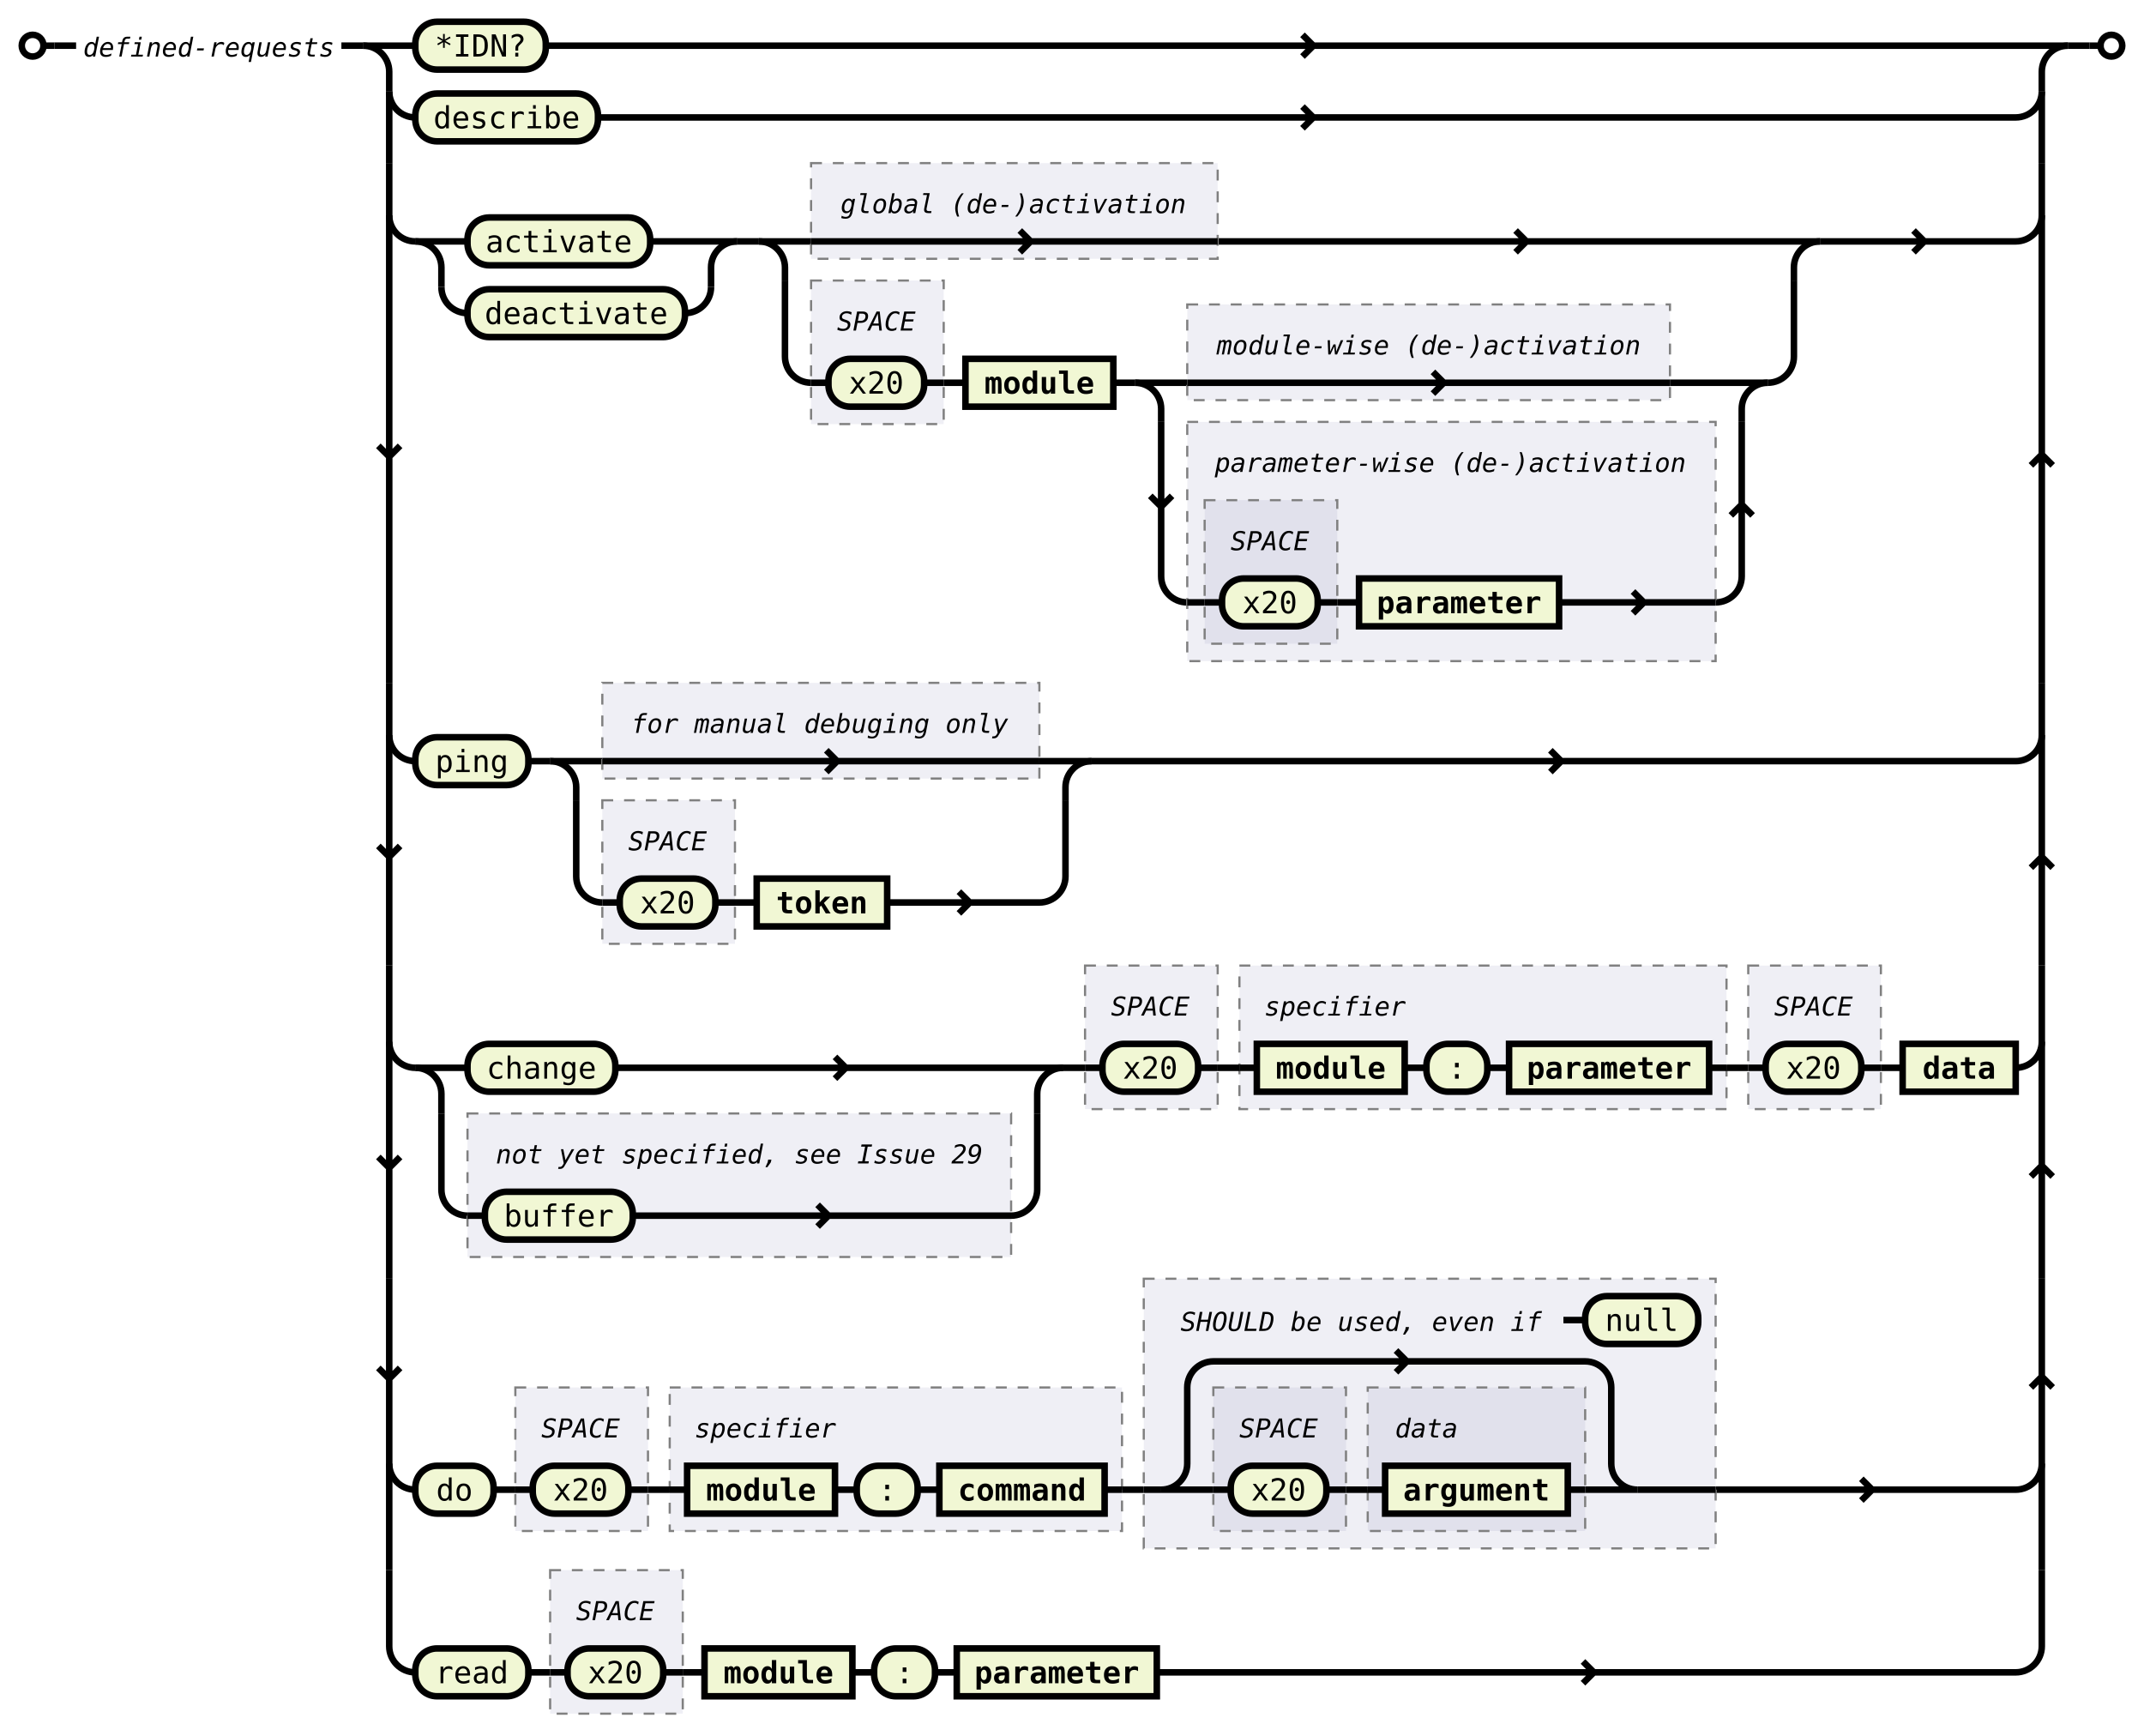
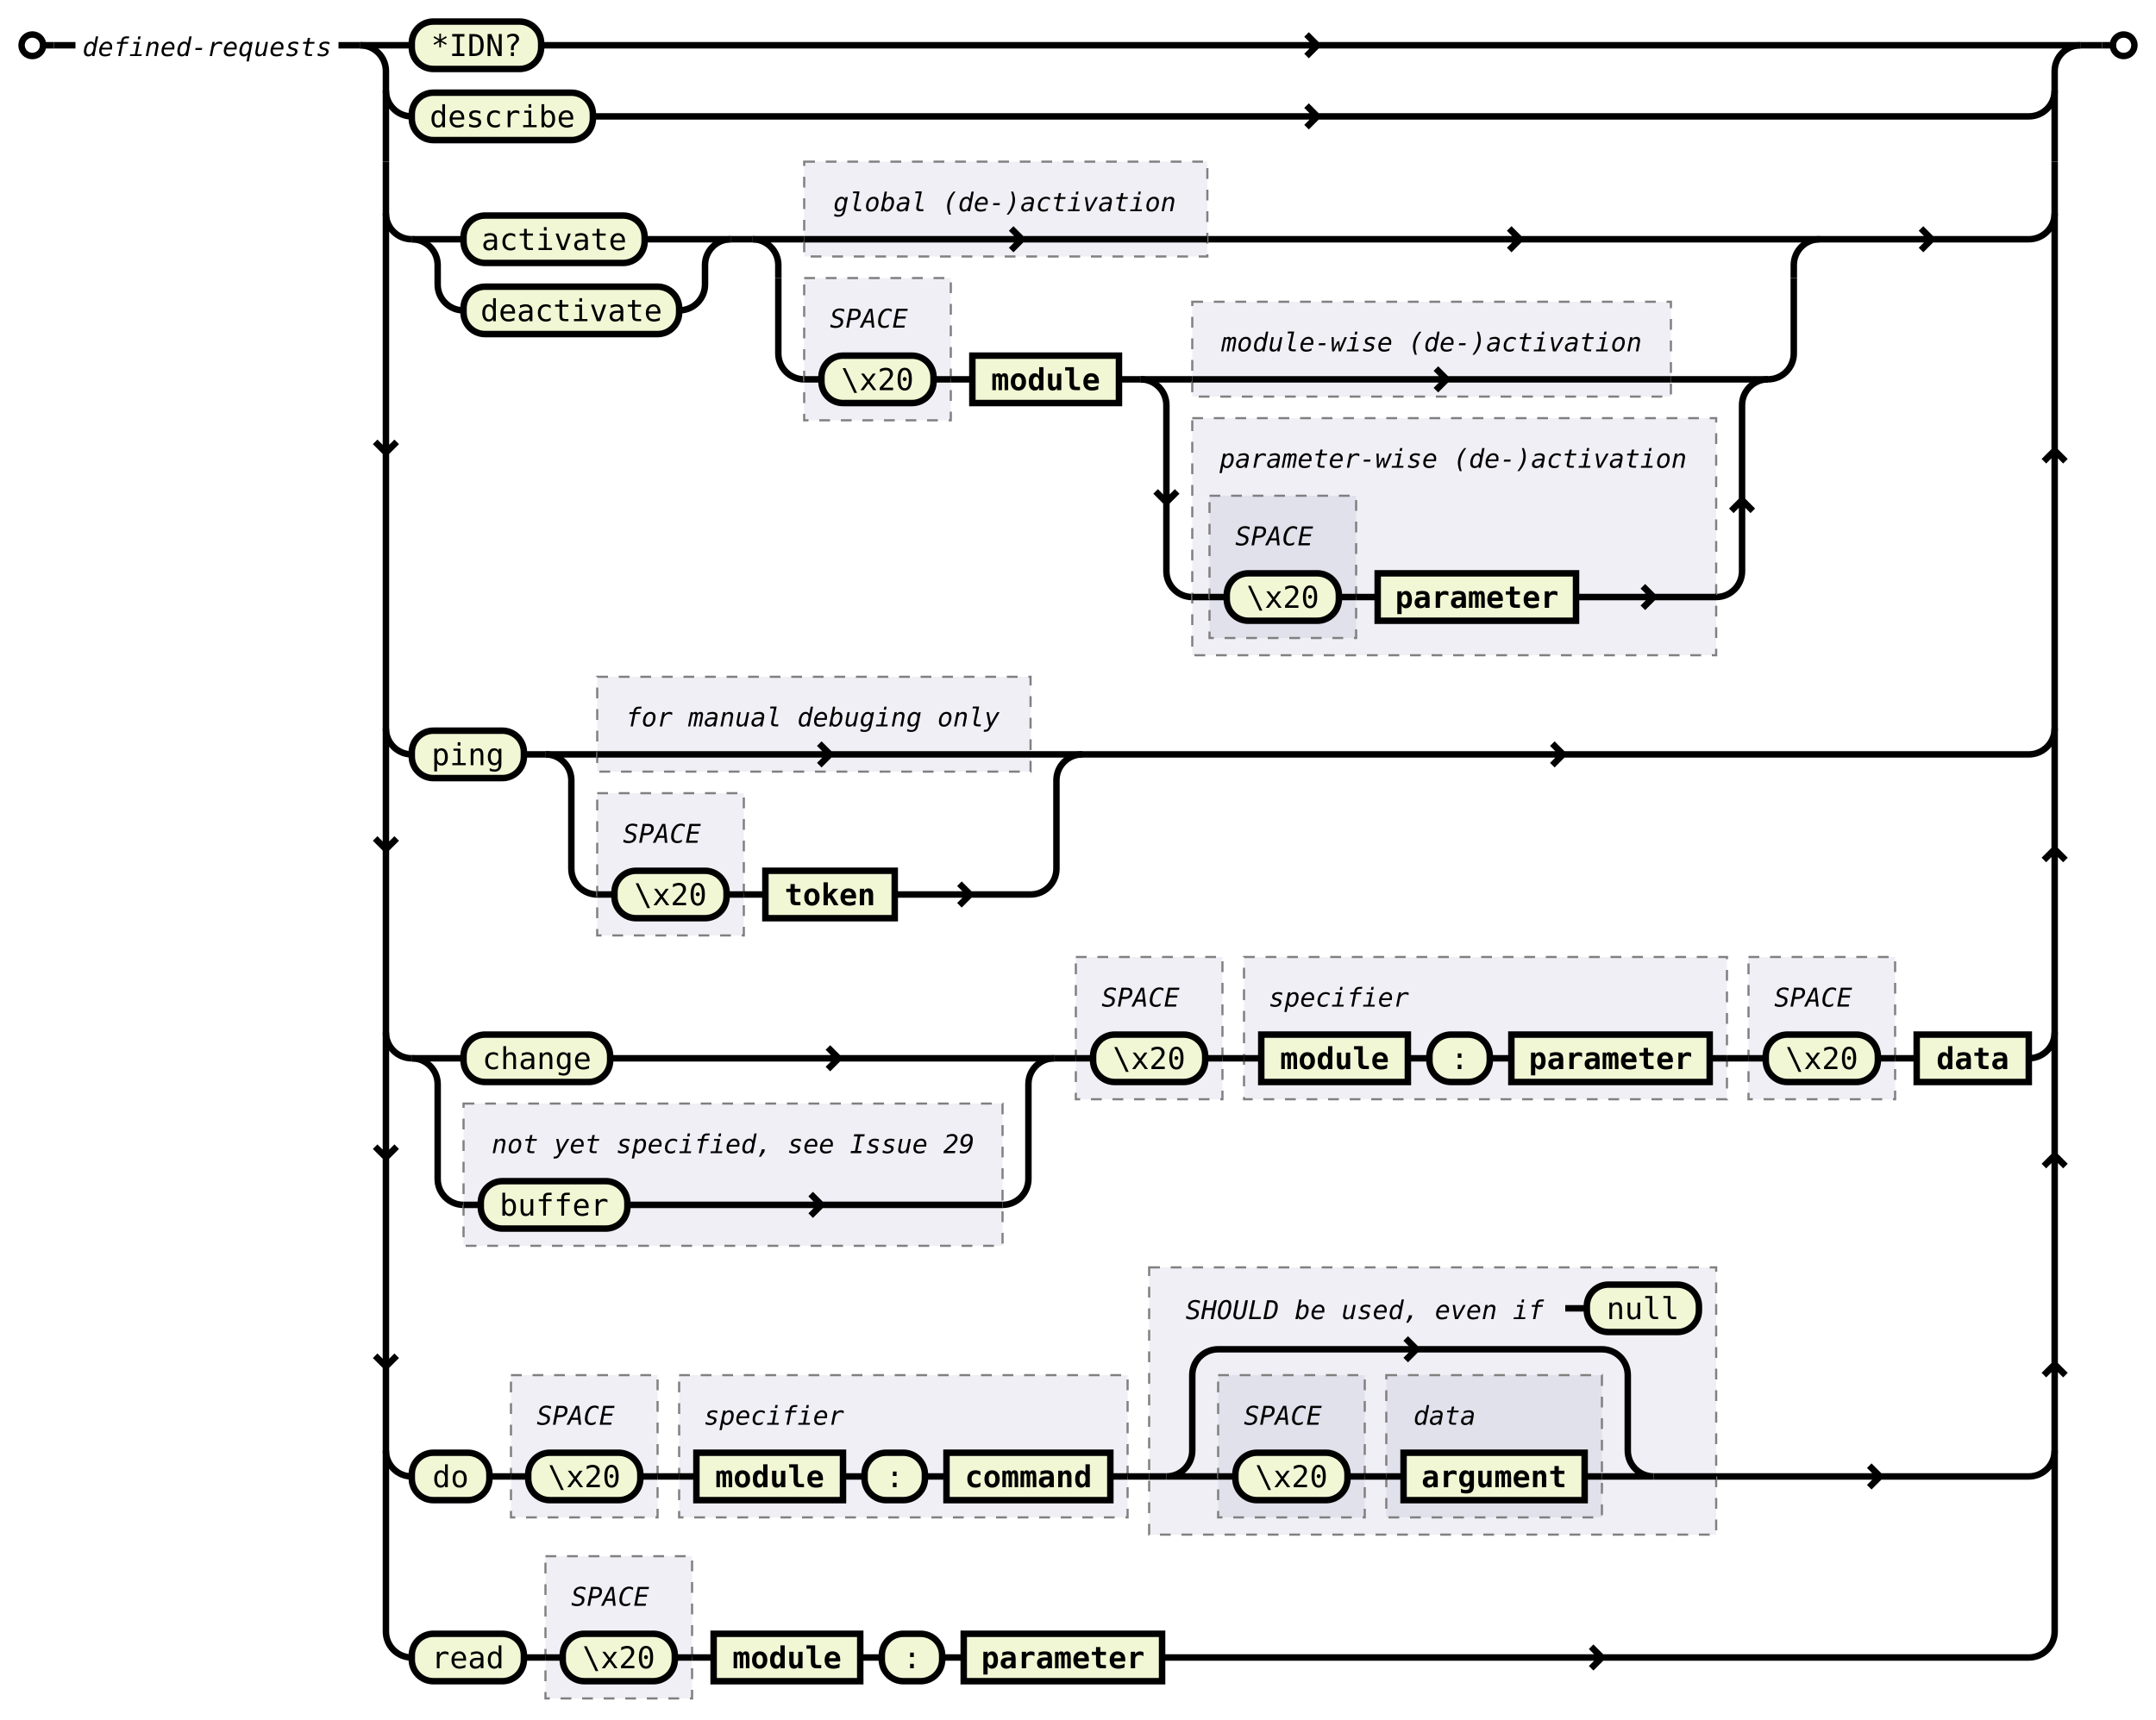
- <svg xmlns="http://www.w3.org/2000/svg" class="railroad" viewBox="0 0 986 798" width="986pt">
+ <svg xmlns="http://www.w3.org/2000/svg" class="railroad" viewBox="0 0 1000 798" width="1000">
  <style type="text/css">

    svg.railroad {
        background-color: hsl(30, 20%, 95%);
        background-size: 15px 15px;
        background-image: linear-gradient(to right, rgba(30, 30, 30, .05) 1px, transparent 1px),
                          linear-gradient(to bottom, rgba(30, 30, 30, .05) 1px, transparent 1px);
    }

    svg.railroad path {
        stroke-width: 3px;
        stroke: black;
        fill: transparent;
    }

    svg.railroad .debug {
        stroke-width: 1px;
        stroke: red;
    }

    svg.railroad text {
        font: 14px monospace;
        text-anchor: middle;
    }

    svg.railroad .nonterminal text {
        font-weight: bold;
    }

    svg.railroad text.comment {
        font: italic 12px monospace;
    }

    svg.railroad rect {
        stroke-width: 3px;
        stroke: black;
        fill:hsl(-290, 70%, 90%);
    }

    svg.railroad g.labeledbox &gt; rect {
        stroke-width: 1px;
        stroke: grey;
        stroke-dasharray: 5px;
        fill:rgba(90, 90, 150, .1);
    }</style>
  <g class="sequence">
    <path d=" M 10 21 a 5 5 0 0 1 5 -5 a 5 5 0 0 1 5 5 a 5 5 0 0 1 -5 5 a 5 5 0 0 1 -5 -5 m 10 0 h 5" />
    <g class="sequence">
      <text class="comment" x="96" y="26">
defined-requests</text>
      <g class="choice">
-         <path d=" M 167 21 h 24 m 60 0 h 700 m -347 0 l -5 -5 m 0 10 l 5 -5 m 347 0" />
+         <path d=" M 167 21 h 24 m 60 0 h 714 m -354 0 l -5 -5 m 0 10 l 5 -5 m 354 0" />
        <g class="terminal">
          <rect height="22" rx="10" ry="10" width="60" x="191" y="10" />
          <text x="221" y="26">
*IDN?</text>
        </g>
-         <path d=" M 167 21 a 12 12 0 0 1 12 12 v 9 m 760 0 v -9 a 12 12 0 0 1 12 -12" />
-         <path d=" M 179 42 v 33 m 760 0 v -33" />
-         <path d=" M 179 99 v 215 m 0 -104 l -5 -5 m 10 0 l -5 5 m 0 104 m 760 0 v -215 m 0 110 l -5 5 m 10 0 l -5 -5 m 0 -110" />
-         <path d=" M 179 338 v 106 m 0 -50 l -5 -5 m 10 0 l -5 5 m 0 50 m 760 0 v -106 m 0 56 l -5 5 m 10 0 l -5 -5 m 0 -56" />
-         <path d=" M 179 479 v 109 m 0 -51 l -5 -5 m 10 0 l -5 5 m 0 51 m 760 0 v -109 m 0 57 l -5 5 m 10 0 l -5 -5 m 0 -57" />
-         <path d=" M 179 673 v 49 m 760 0 v -49" />
-         <path d=" M 179 42 v 0 a 12 12 0 0 0 12 12 m 84 0 h 652 m -323 0 l -5 -5 m 0 10 l 5 -5 m 323 0 a 12 12 0 0 0 12 -12 v 0" />
+         <path d=" M 167 21 a 12 12 0 0 1 12 12 v 9 m 774 0 v -9 a 12 12 0 0 1 12 -12" />
+         <path d=" M 179 42 v 33 m 774 0 v -33" />
+         <path d=" M 179 99 v 215 m 0 -104 l -5 -5 m 10 0 l -5 5 m 0 104 m 774 0 v -215 m 0 110 l -5 5 m 10 0 l -5 -5 m 0 -110" />
+         <path d=" M 179 338 v 106 m 0 -50 l -5 -5 m 10 0 l -5 5 m 0 50 m 774 0 v -106 m 0 56 l -5 5 m 10 0 l -5 -5 m 0 -56" />
+         <path d=" M 179 479 v 109 m 0 -51 l -5 -5 m 10 0 l -5 5 m 0 51 m 774 0 v -109 m 0 57 l -5 5 m 10 0 l -5 -5 m 0 -57" />
+         <path d=" M 179 673 v 49 m 774 0 v -49" />
+         <path d=" M 179 42 v 0 a 12 12 0 0 0 12 12 m 84 0 h 666 m -330 0 l -5 -5 m 0 10 l 5 -5 m 330 0 a 12 12 0 0 0 12 -12 v 0" />
        <g class="terminal">
          <rect height="22" rx="10" ry="10" width="84" x="191" y="43" />
          <text x="233" y="59">
describe</text>
        </g>
-         <path d=" M 179 75 v 24 a 12 12 0 0 0 12 12 m 646 0 h 90 m -42 0 l -5 -5 m 0 10 l 5 -5 m 42 0 a 12 12 0 0 0 12 -12 v -24" />
+         <path d=" M 179 75 v 24 a 12 12 0 0 0 12 12 m 653 0 h 97 m -45 0 l -5 -5 m 0 10 l 5 -5 m 45 0 a 12 12 0 0 0 12 -12 v -24" />
        <g class="sequence">
          <g class="choice">
            <path d=" M 191 111 h 24 m 84 0 h 40" />
            <g class="terminal">
              <rect height="22" rx="10" ry="10" width="84" x="215" y="100" />
              <text x="257" y="116">
activate</text>
            </g>
            <path d=" M 191 111 a 12 12 0 0 1 12 12 v 9 m 124 0 v -9 a 12 12 0 0 1 12 -12" />
            <path d=" M 203 132 v 0 a 12 12 0 0 0 12 12 m 100 0 h 0 a 12 12 0 0 0 12 -12 v 0" />
            <g class="terminal">
              <rect height="22" rx="10" ry="10" width="100" x="215" y="133" />
              <text x="265" y="149">
deactivate</text>
            </g>
          </g>
          <g class="choice">
-             <path d=" M 349 111 h 24 m 187 0 h 277 m -135 0 l -5 -5 m 0 10 l 5 -5 m 135 0" />
+             <path d=" M 349 111 h 24 m 187 0 h 284 m -139 0 l -5 -5 m 0 10 l 5 -5 m 139 0" />
            <g class="labeledbox">
              <rect height="44" width="187" x="373" y="75" />
              <path d=" M 373 111 h 8 m 0 0 h 179 m -86 0 l -5 -5 m 0 10 l 5 -5 m 86 0" />
              <text class="comment" x="466" y="98">
global (de-)activation</text>
              <g />
            </g>
-             <path d=" M 349 111 a 12 12 0 0 1 12 12 v 6 m 464 0 v -6 a 12 12 0 0 1 12 -12" />
-             <path d=" M 361 129 v 35 a 12 12 0 0 0 12 12 m 440 0 h 0 a 12 12 0 0 0 12 -12 v -35" />
+             <path d=" M 349 111 a 12 12 0 0 1 12 12 v 6 m 471 0 v -6 a 12 12 0 0 1 12 -12" />
+             <path d=" M 361 129 v 35 a 12 12 0 0 0 12 12 m 447 0 h 0 a 12 12 0 0 0 12 -12 v -35" />
            <g class="sequence">
              <g class="labeledbox">
-                 <rect height="66" width="61" x="373" y="129" />
-                 <path d=" M 373 176 h 8 m 44 0 h 9" />
+                 <rect height="66" width="68" x="373" y="129" />
+                 <path d=" M 373 176 h 8 m 52 0 h 8" />
                <text class="comment" x="403" y="152">
SPACE</text>
                <g class="terminal">
-                   <rect height="22" rx="10" ry="10" width="44" x="381" y="165" />
-                   <text x="403" y="181">
- x20</text>
-                 </g>
-               </g>
-               <g class="nonterminal">
-                 <rect height="22" width="68" x="444" y="165" />
-                 <text x="478" y="181">
+                   <rect height="22" rx="10" ry="10" width="52" x="381" y="165" />
+                   <text x="407" y="181">
+ \x20</text>
+                 </g>
+               </g>
+               <g class="nonterminal">
+                 <rect height="22" width="68" x="451" y="165" />
+                 <text x="485" y="181">
module</text>
              </g>
              <g class="choice">
-                 <path d=" M 522 176 h 24 m 222 0 h 45" />
+                 <path d=" M 529 176 h 24 m 222 0 h 45" />
                <g class="labeledbox">
-                   <rect height="44" width="222" x="546" y="140" />
-                   <path d=" M 546 176 h 8 m 0 0 h 214 m -104 0 l -5 -5 m 0 10 l 5 -5 m 104 0" />
-                   <text class="comment" x="657" y="163">
+                   <rect height="44" width="222" x="553" y="140" />
+                   <path d=" M 553 176 h 8 m 0 0 h 214 m -104 0 l -5 -5 m 0 10 l 5 -5 m 104 0" />
+                   <text class="comment" x="664" y="163">
module-wise (de-)activation</text>
                  <g />
                </g>
-                 <path d=" M 522 176 a 12 12 0 0 1 12 12 v 6 m 267 0 v -6 a 12 12 0 0 1 12 -12" />
-                 <path d=" M 534 194 v 71 m 0 -32 l -5 -5 m 10 0 l -5 5 m 0 32 a 12 12 0 0 0 12 12 m 243 0 h 0 a 12 12 0 0 0 12 -12 v -71 m 0 38 l -5 5 m 10 0 l -5 -5 m 0 -38" />
+                 <path d=" M 529 176 a 12 12 0 0 1 12 12 v 6 m 267 0 v -6 a 12 12 0 0 1 12 -12" />
+                 <path d=" M 541 194 v 71 m 0 -32 l -5 -5 m 10 0 l -5 5 m 0 32 a 12 12 0 0 0 12 12 m 243 0 h 0 a 12 12 0 0 0 12 -12 v -71 m 0 38 l -5 5 m 10 0 l -5 -5 m 0 -38" />
                <g class="labeledbox">
-                   <rect height="110" width="243" x="546" y="194" />
-                   <path d=" M 546 277 h 8 m 163 0 h 72 m -33 0 l -5 -5 m 0 10 l 5 -5 m 33 0" />
-                   <text class="comment" x="667" y="217">
+                   <rect height="110" width="243" x="553" y="194" />
+                   <path d=" M 553 277 h 8 m 170 0 h 65 m -29 0 l -5 -5 m 0 10 l 5 -5 m 29 0" />
+                   <text class="comment" x="674" y="217">
parameter-wise (de-)activation</text>
                  <g class="sequence">
                    <g class="labeledbox">
-                       <rect height="66" width="61" x="554" y="230" />
-                       <path d=" M 554 277 h 8 m 44 0 h 9" />
-                       <text class="comment" x="584" y="253">
+                       <rect height="66" width="68" x="561" y="230" />
+                       <path d=" M 561 277 h 8 m 52 0 h 8" />
+                       <text class="comment" x="591" y="253">
SPACE</text>
                      <g class="terminal">
-                         <rect height="22" rx="10" ry="10" width="44" x="562" y="266" />
-                         <text x="584" y="282">
- x20</text>
+                         <rect height="22" rx="10" ry="10" width="52" x="569" y="266" />
+                         <text x="595" y="282">
+ \x20</text>
                      </g>
                    </g>
                    <g class="nonterminal">
-                       <rect height="22" width="92" x="625" y="266" />
-                       <text x="671" y="282">
+                       <rect height="22" width="92" x="639" y="266" />
+                       <text x="685" y="282">
parameter</text>
                    </g>
-                     <path d=" M 615 277 h 10" />
+                     <path d=" M 629 277 h 10" />
                  </g>
                </g>
              </g>
-               <path d=" M 434 176 h 10" />
-               <path d=" M 512 176 h 10" />
+               <path d=" M 441 176 h 10" />
+               <path d=" M 519 176 h 10" />
            </g>
          </g>
          <path d=" M 339 111 h 10" />
        </g>
-         <path d=" M 179 314 v 24 a 12 12 0 0 0 12 12 m 311 0 h 425 m -209 0 l -5 -5 m 0 10 l 5 -5 m 209 0 a 12 12 0 0 0 12 -12 v -24" />
+         <path d=" M 179 314 v 24 a 12 12 0 0 0 12 12 m 311 0 h 439 m -216 0 l -5 -5 m 0 10 l 5 -5 m 216 0 a 12 12 0 0 0 12 -12 v -24" />
        <g class="sequence">
          <g class="terminal">
            <rect height="22" rx="10" ry="10" width="52" x="191" y="339" />
            <text x="217" y="355">
ping</text>
          </g>
          <g class="choice">
            <path d=" M 253 350 h 24 m 201 0 h 24" />
            <g class="labeledbox">
              <rect height="44" width="201" x="277" y="314" />
              <path d=" M 277 350 h 8 m 0 0 h 193 m -93 0 l -5 -5 m 0 10 l 5 -5 m 93 0" />
              <text class="comment" x="377" y="337">
for manual debuging only</text>
              <g />
            </g>
            <path d=" M 253 350 a 12 12 0 0 1 12 12 v 6 m 225 0 v -6 a 12 12 0 0 1 12 -12" />
-             <path d=" M 265 368 v 35 a 12 12 0 0 0 12 12 m 131 0 h 70 m -32 0 l -5 -5 m 0 10 l 5 -5 m 32 0 a 12 12 0 0 0 12 -12 v -35" />
+             <path d=" M 265 368 v 35 a 12 12 0 0 0 12 12 m 138 0 h 63 m -28 0 l -5 -5 m 0 10 l 5 -5 m 28 0 a 12 12 0 0 0 12 -12 v -35" />
            <g class="sequence">
              <g class="labeledbox">
-                 <rect height="66" width="61" x="277" y="368" />
-                 <path d=" M 277 415 h 8 m 44 0 h 9" />
+                 <rect height="66" width="68" x="277" y="368" />
+                 <path d=" M 277 415 h 8 m 52 0 h 8" />
                <text class="comment" x="307" y="391">
SPACE</text>
                <g class="terminal">
-                   <rect height="22" rx="10" ry="10" width="44" x="285" y="404" />
-                   <text x="307" y="420">
- x20</text>
-                 </g>
-               </g>
-               <g class="nonterminal">
-                 <rect height="22" width="60" x="348" y="404" />
-                 <text x="378" y="420">
+                   <rect height="22" rx="10" ry="10" width="52" x="285" y="404" />
+                   <text x="311" y="420">
+ \x20</text>
+                 </g>
+               </g>
+               <g class="nonterminal">
+                 <rect height="22" width="60" x="355" y="404" />
+                 <text x="385" y="420">
token</text>
              </g>
-               <path d=" M 338 415 h 10" />
+               <path d=" M 345 415 h 10" />
            </g>
          </g>
          <path d=" M 243 350 h 10" />
        </g>
-         <path d=" M 179 444 v 35 a 12 12 0 0 0 12 12 m 736 0 h 0 a 12 12 0 0 0 12 -12 v -35" />
+         <path d=" M 179 444 v 35 a 12 12 0 0 0 12 12 m 750 0 h 0 a 12 12 0 0 0 12 -12 v -35" />
        <g class="sequence">
          <g class="choice">
            <path d=" M 191 491 h 24 m 68 0 h 206 m -100 0 l -5 -5 m 0 10 l 5 -5 m 100 0" />
            <g class="terminal">
              <rect height="22" rx="10" ry="10" width="68" x="215" y="480" />
              <text x="249" y="496">
change</text>
            </g>
            <path d=" M 191 491 a 12 12 0 0 1 12 12 v 9 m 274 0 v -9 a 12 12 0 0 1 12 -12" />
            <path d=" M 203 512 v 35 a 12 12 0 0 0 12 12 m 250 0 h 0 a 12 12 0 0 0 12 -12 v -35" />
            <g class="labeledbox">
              <rect height="66" width="250" x="215" y="512" />
              <path d=" M 215 559 h 8 m 68 0 h 174 m -84 0 l -5 -5 m 0 10 l 5 -5 m 84 0" />
              <text class="comment" x="340" y="535">
not yet specified, see Issue 29</text>
              <g class="terminal">
                <rect height="22" rx="10" ry="10" width="68" x="223" y="548" />
                <text x="257" y="564">
buffer</text>
              </g>
            </g>
          </g>
          <g class="labeledbox">
-             <rect height="66" width="61" x="499" y="444" />
-             <path d=" M 499 491 h 8 m 44 0 h 9" />
+             <rect height="66" width="68" x="499" y="444" />
+             <path d=" M 499 491 h 8 m 52 0 h 8" />
            <text class="comment" x="529" y="467">
SPACE</text>
            <g class="terminal">
-               <rect height="22" rx="10" ry="10" width="44" x="507" y="480" />
-               <text x="529" y="496">
- x20</text>
-             </g>
-           </g>
-           <g class="labeledbox">
-             <rect height="66" width="224" x="570" y="444" />
-             <path d=" M 570 491 h 8 m 208 0 h 8" />
-             <text class="comment" x="614" y="467">
+               <rect height="22" rx="10" ry="10" width="52" x="507" y="480" />
+               <text x="533" y="496">
+ \x20</text>
+             </g>
+           </g>
+           <g class="labeledbox">
+             <rect height="66" width="224" x="577" y="444" />
+             <path d=" M 577 491 h 8 m 208 0 h 8" />
+             <text class="comment" x="621" y="467">
specifier</text>
            <g class="sequence">
              <g class="nonterminal">
-                 <rect height="22" width="68" x="578" y="480" />
-                 <text x="612" y="496">
+                 <rect height="22" width="68" x="585" y="480" />
+                 <text x="619" y="496">
module</text>
              </g>
              <g class="terminal">
-                 <rect height="22" rx="10" ry="10" width="28" x="656" y="480" />
-                 <text x="670" y="496">
+                 <rect height="22" rx="10" ry="10" width="28" x="663" y="480" />
+                 <text x="677" y="496">
:</text>
              </g>
              <g class="nonterminal">
-                 <rect height="22" width="92" x="694" y="480" />
-                 <text x="740" y="496">
+                 <rect height="22" width="92" x="701" y="480" />
+                 <text x="747" y="496">
parameter</text>
              </g>
-               <path d=" M 646 491 h 10" />
-               <path d=" M 684 491 h 10" />
-             </g>
-           </g>
-           <g class="labeledbox">
-             <rect height="66" width="61" x="804" y="444" />
-             <path d=" M 804 491 h 8 m 44 0 h 9" />
-             <text class="comment" x="834" y="467">
- SPACE</text>
-             <g class="terminal">
-               <rect height="22" rx="10" ry="10" width="44" x="812" y="480" />
-               <text x="834" y="496">
- x20</text>
+               <path d=" M 653 491 h 10" />
+               <path d=" M 691 491 h 10" />
+             </g>
+           </g>
+           <g class="labeledbox">
+             <rect height="66" width="68" x="811" y="444" />
+             <path d=" M 811 491 h 8 m 52 0 h 8" />
+             <text class="comment" x="841" y="467">
+ SPACE</text>
+             <g class="terminal">
+               <rect height="22" rx="10" ry="10" width="52" x="819" y="480" />
+               <text x="845" y="496">
+ \x20</text>
            </g>
          </g>
          <g class="nonterminal">
-             <rect height="22" width="52" x="875" y="480" />
-             <text x="901" y="496">
+             <rect height="22" width="52" x="889" y="480" />
+             <text x="915" y="496">
data</text>
          </g>
          <path d=" M 489 491 h 10" />
-           <path d=" M 560 491 h 10" />
-           <path d=" M 794 491 h 10" />
-           <path d=" M 865 491 h 10" />
-         </g>
-         <path d=" M 179 588 v 85 m 0 -39 l -5 -5 m 10 0 l -5 5 m 0 39 a 12 12 0 0 0 12 12 m 598 0 h 138 m -66 0 l -5 -5 m 0 10 l 5 -5 m 66 0 a 12 12 0 0 0 12 -12 v -85 m 0 45 l -5 5 m 10 0 l -5 -5 m 0 -45" />
+           <path d=" M 567 491 h 10" />
+           <path d=" M 801 491 h 10" />
+           <path d=" M 879 491 h 10" />
+         </g>
+         <path d=" M 179 588 v 85 m 0 -39 l -5 -5 m 10 0 l -5 5 m 0 39 a 12 12 0 0 0 12 12 m 605 0 h 145 m -69 0 l -5 -5 m 0 10 l 5 -5 m 69 0 a 12 12 0 0 0 12 -12 v -85 m 0 45 l -5 5 m 10 0 l -5 -5 m 0 -45" />
        <g class="sequence">
          <g class="terminal">
            <rect height="22" rx="10" ry="10" width="36" x="191" y="674" />
            <text x="209" y="690">
do</text>
          </g>
          <g class="labeledbox">
-             <rect height="66" width="61" x="237" y="638" />
-             <path d=" M 237 685 h 8 m 44 0 h 9" />
+             <rect height="66" width="68" x="237" y="638" />
+             <path d=" M 237 685 h 8 m 52 0 h 8" />
            <text class="comment" x="267" y="661">
SPACE</text>
            <g class="terminal">
-               <rect height="22" rx="10" ry="10" width="44" x="245" y="674" />
-               <text x="267" y="690">
- x20</text>
-             </g>
-           </g>
-           <g class="labeledbox">
-             <rect height="66" width="208" x="308" y="638" />
-             <path d=" M 308 685 h 8 m 192 0 h 8" />
-             <text class="comment" x="352" y="661">
+               <rect height="22" rx="10" ry="10" width="52" x="245" y="674" />
+               <text x="271" y="690">
+ \x20</text>
+             </g>
+           </g>
+           <g class="labeledbox">
+             <rect height="66" width="208" x="315" y="638" />
+             <path d=" M 315 685 h 8 m 192 0 h 8" />
+             <text class="comment" x="359" y="661">
specifier</text>
            <g class="sequence">
              <g class="nonterminal">
-                 <rect height="22" width="68" x="316" y="674" />
-                 <text x="350" y="690">
+                 <rect height="22" width="68" x="323" y="674" />
+                 <text x="357" y="690">
module</text>
              </g>
              <g class="terminal">
-                 <rect height="22" rx="10" ry="10" width="28" x="394" y="674" />
-                 <text x="408" y="690">
+                 <rect height="22" rx="10" ry="10" width="28" x="401" y="674" />
+                 <text x="415" y="690">
:</text>
              </g>
              <g class="nonterminal">
-                 <rect height="22" width="76" x="432" y="674" />
-                 <text x="470" y="690">
+                 <rect height="22" width="76" x="439" y="674" />
+                 <text x="477" y="690">
command</text>
              </g>
-               <path d=" M 384 685 h 10" />
-               <path d=" M 422 685 h 10" />
-             </g>
-           </g>
-           <g class="labeledbox">
-             <rect height="124" width="263" x="526" y="588" />
-             <path d=" M 526 685 h 8 m 219 0 h 36" />
+               <path d=" M 391 685 h 10" />
+               <path d=" M 429 685 h 10" />
+             </g>
+           </g>
+           <g class="labeledbox">
+             <rect height="124" width="263" x="533" y="588" />
+             <path d=" M 533 685 h 8 m 226 0 h 29" />
            <g class="sequence">
-               <text class="comment" x="626" y="612">
+               <text class="comment" x="633" y="612">
SHOULD be used, even if </text>
              <g class="terminal">
-                 <rect height="22" rx="10" ry="10" width="52" x="729" y="596" />
-                 <text x="755" y="612">
+                 <rect height="22" rx="10" ry="10" width="52" x="736" y="596" />
+                 <text x="762" y="612">
null</text>
              </g>
-               <path d=" M 719 607 h 10" />
+               <path d=" M 726 607 h 10" />
            </g>
            <g class="optional">
-               <path d=" M 534 685 h 24 m -24 0 a 12 12 0 0 0 12 -12 v -35 a 12 12 0 0 1 12 -12 h 171 m -82 0 l -5 -5 m 0 10 l 5 -5 m 82 0 a 12 12 0 0 1 12 12 v 35 a 12 12 0 0 0 12 12 h -24" />
+               <path d=" M 541 685 h 24 m -24 0 a 12 12 0 0 0 12 -12 v -35 a 12 12 0 0 1 12 -12 h 178 m -86 0 l -5 -5 m 0 10 l 5 -5 m 86 0 a 12 12 0 0 1 12 12 v 35 a 12 12 0 0 0 12 12 h -24" />
              <g class="sequence">
                <g class="labeledbox">
-                   <rect height="66" width="61" x="558" y="638" />
-                   <path d=" M 558 685 h 8 m 44 0 h 9" />
-                   <text class="comment" x="588" y="661">
+                   <rect height="66" width="68" x="565" y="638" />
+                   <path d=" M 565 685 h 8 m 52 0 h 8" />
+                   <text class="comment" x="595" y="661">
SPACE</text>
                  <g class="terminal">
-                     <rect height="22" rx="10" ry="10" width="44" x="566" y="674" />
-                     <text x="588" y="690">
- x20</text>
+                     <rect height="22" rx="10" ry="10" width="52" x="573" y="674" />
+                     <text x="599" y="690">
+ \x20</text>
                  </g>
                </g>
                <g class="labeledbox">
-                   <rect height="66" width="100" x="629" y="638" />
-                   <path d=" M 629 685 h 8 m 84 0 h 8" />
-                   <text class="comment" x="656" y="661">
+                   <rect height="66" width="100" x="643" y="638" />
+                   <path d=" M 643 685 h 8 m 84 0 h 8" />
+                   <text class="comment" x="670" y="661">
data</text>
                  <g class="nonterminal">
-                     <rect height="22" width="84" x="637" y="674" />
-                     <text x="679" y="690">
+                     <rect height="22" width="84" x="651" y="674" />
+                     <text x="693" y="690">
argument</text>
                  </g>
                </g>
-                 <path d=" M 619 685 h 10" />
+                 <path d=" M 633 685 h 10" />
              </g>
            </g>
          </g>
          <path d=" M 227 685 h 10" />
-           <path d=" M 298 685 h 10" />
-           <path d=" M 516 685 h 10" />
-         </g>
-         <path d=" M 179 722 v 35 a 12 12 0 0 0 12 12 m 341 0 h 395 m -194 0 l -5 -5 m 0 10 l 5 -5 m 194 0 a 12 12 0 0 0 12 -12 v -35" />
+           <path d=" M 305 685 h 10" />
+           <path d=" M 523 685 h 10" />
+         </g>
+         <path d=" M 179 722 v 35 a 12 12 0 0 0 12 12 m 348 0 h 402 m -198 0 l -5 -5 m 0 10 l 5 -5 m 198 0 a 12 12 0 0 0 12 -12 v -35" />
        <g class="sequence">
          <g class="terminal">
            <rect height="22" rx="10" ry="10" width="52" x="191" y="758" />
            <text x="217" y="774">
read</text>
          </g>
          <g class="labeledbox">
-             <rect height="66" width="61" x="253" y="722" />
-             <path d=" M 253 769 h 8 m 44 0 h 9" />
+             <rect height="66" width="68" x="253" y="722" />
+             <path d=" M 253 769 h 8 m 52 0 h 8" />
            <text class="comment" x="283" y="745">
SPACE</text>
            <g class="terminal">
-               <rect height="22" rx="10" ry="10" width="44" x="261" y="758" />
-               <text x="283" y="774">
- x20</text>
+               <rect height="22" rx="10" ry="10" width="52" x="261" y="758" />
+               <text x="287" y="774">
+ \x20</text>
            </g>
          </g>
          <g class="nonterminal">
-             <rect height="22" width="68" x="324" y="758" />
-             <text x="358" y="774">
+             <rect height="22" width="68" x="331" y="758" />
+             <text x="365" y="774">
module</text>
          </g>
          <g class="terminal">
-             <rect height="22" rx="10" ry="10" width="28" x="402" y="758" />
-             <text x="416" y="774">
+             <rect height="22" rx="10" ry="10" width="28" x="409" y="758" />
+             <text x="423" y="774">
:</text>
          </g>
          <g class="nonterminal">
-             <rect height="22" width="92" x="440" y="758" />
-             <text x="486" y="774">
+             <rect height="22" width="92" x="447" y="758" />
+             <text x="493" y="774">
parameter</text>
          </g>
          <path d=" M 243 769 h 10" />
-           <path d=" M 314 769 h 10" />
-           <path d=" M 392 769 h 10" />
-           <path d=" M 430 769 h 10" />
+           <path d=" M 321 769 h 10" />
+           <path d=" M 399 769 h 10" />
+           <path d=" M 437 769 h 10" />
        </g>
      </g>
      <path d=" M 157 21 h 10" />
    </g>
-     <path d=" M 961 21 h 5 a 5 5 0 0 1 5 -5 a 5 5 0 0 1 5 5 a 5 5 0 0 1 -5 5 a 5 5 0 0 1 -5 -5" />
+     <path d=" M 975 21 h 5 a 5 5 0 0 1 5 -5 a 5 5 0 0 1 5 5 a 5 5 0 0 1 -5 5 a 5 5 0 0 1 -5 -5" />
    <path d=" M 25 21 h 10" />
-     <path d=" M 951 21 h 10" />
+     <path d=" M 965 21 h 10" />
  </g>
</svg>
